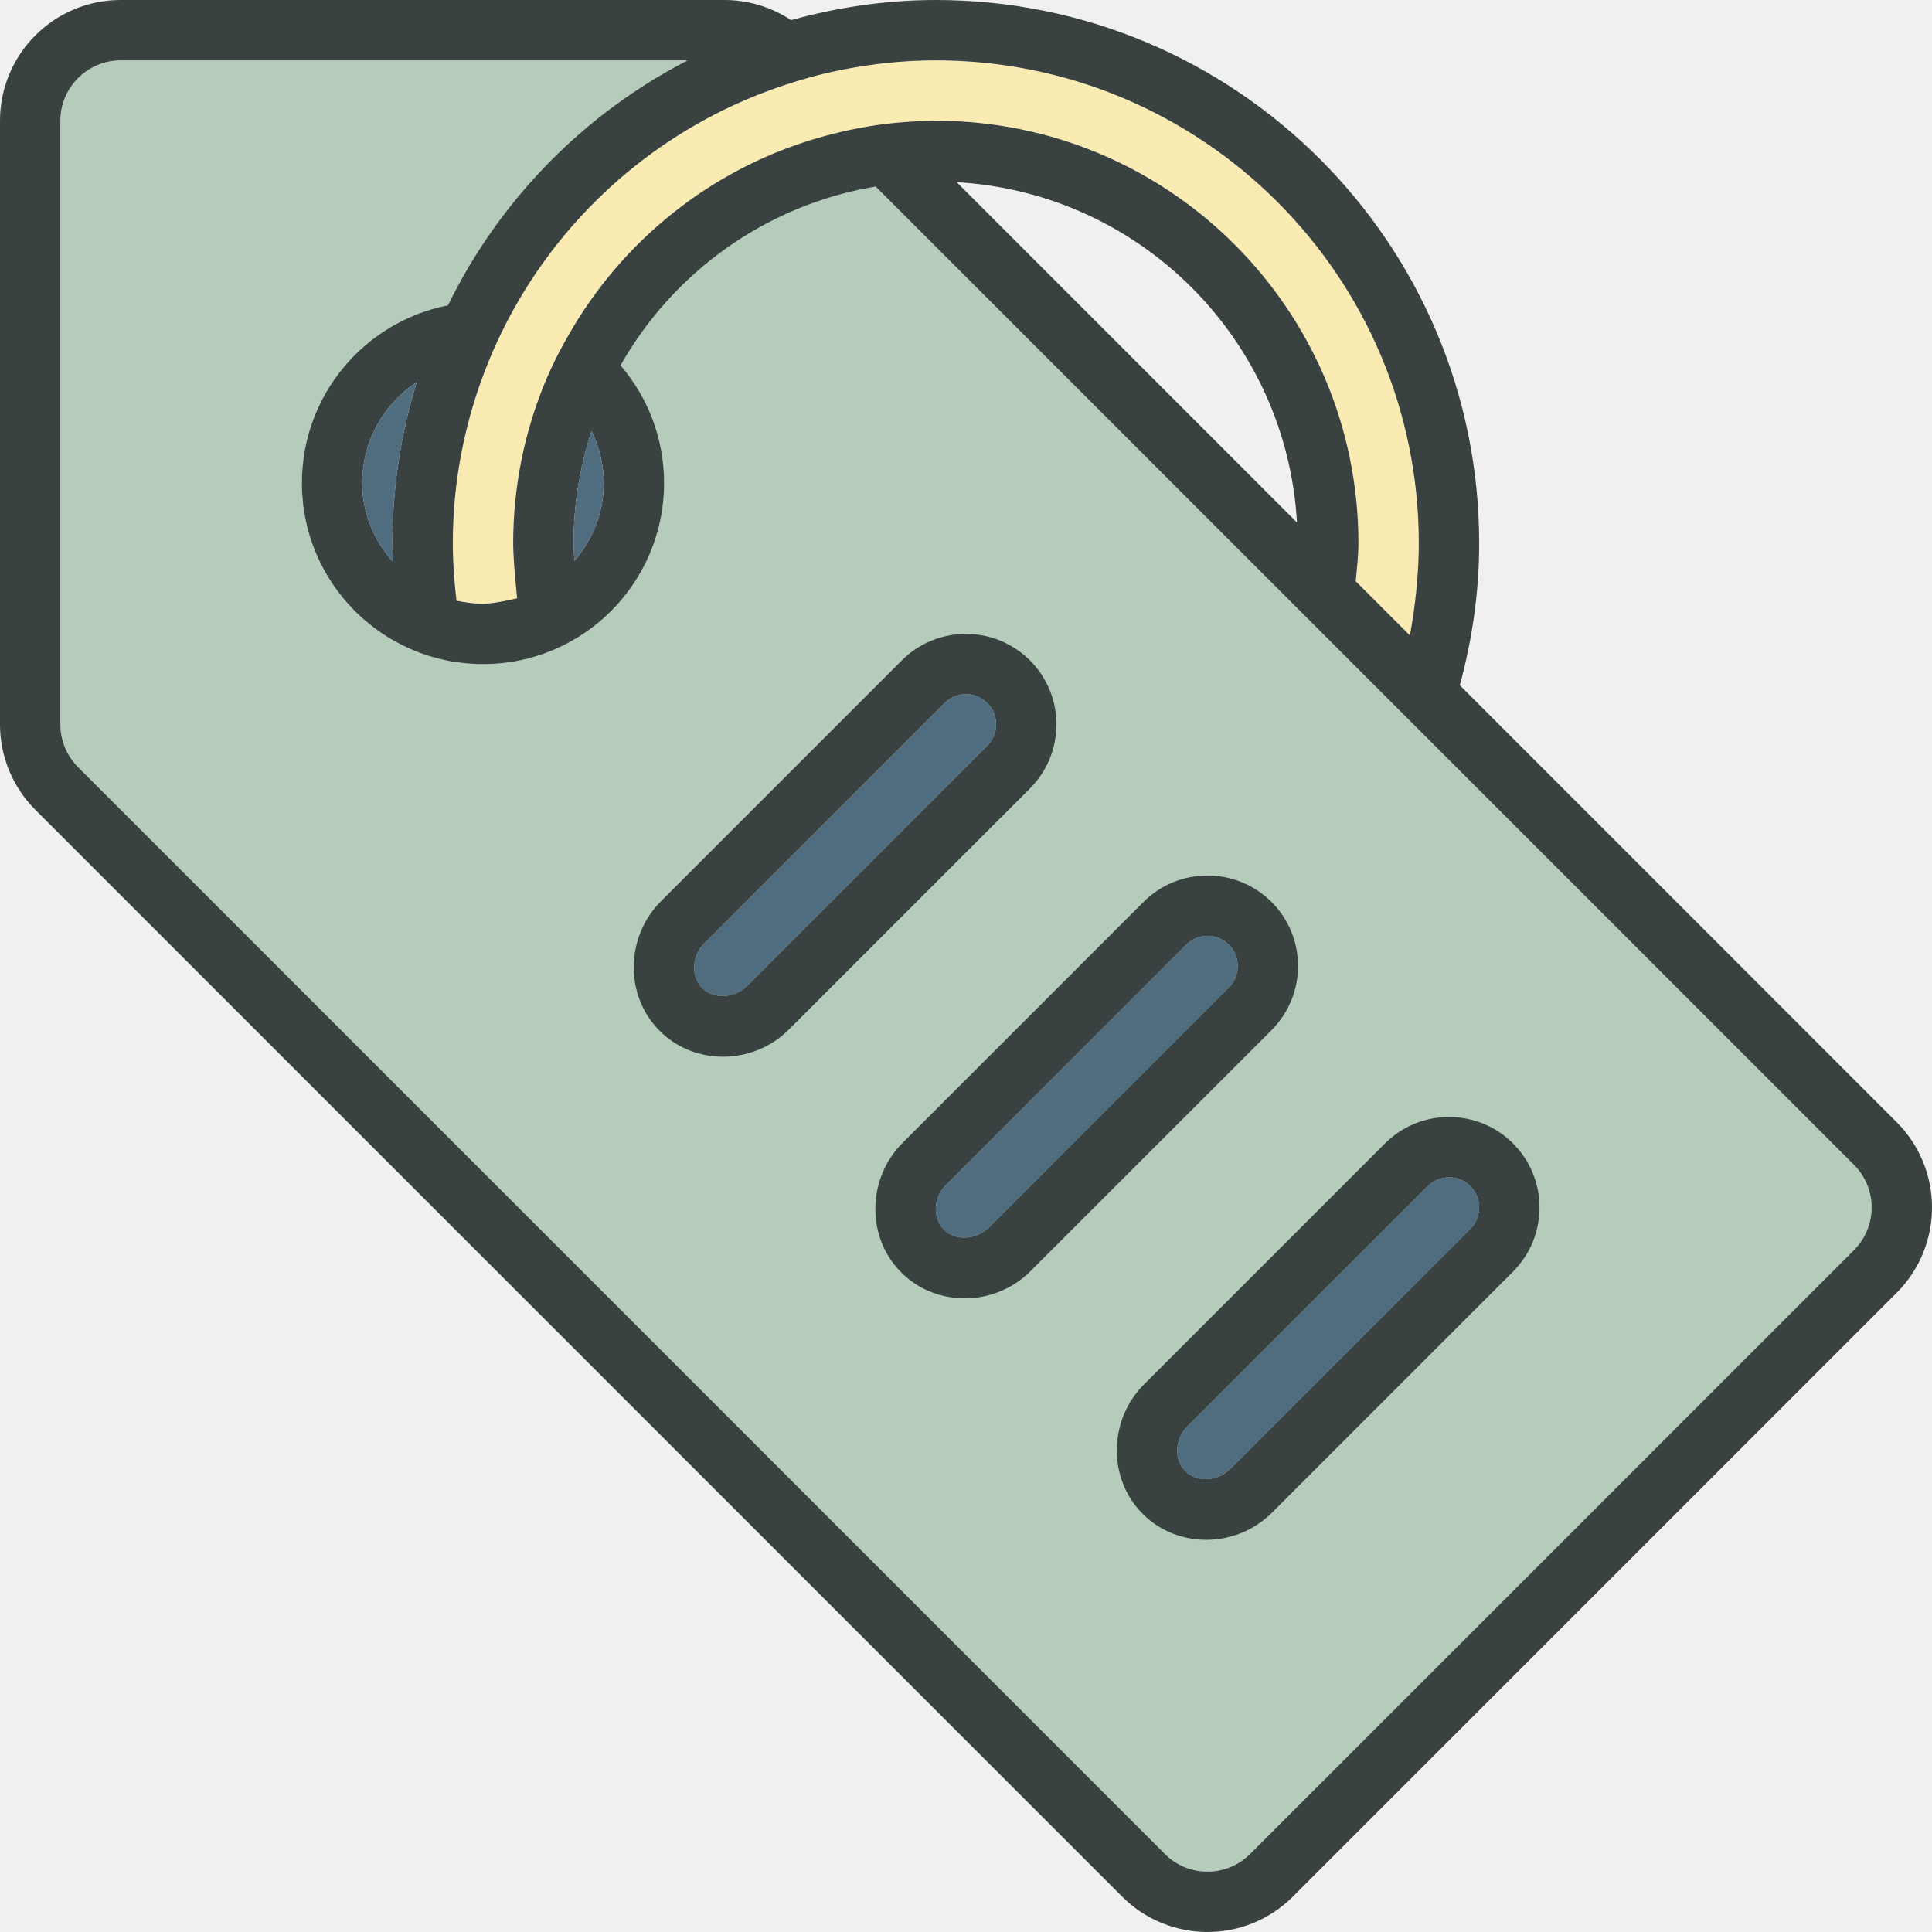
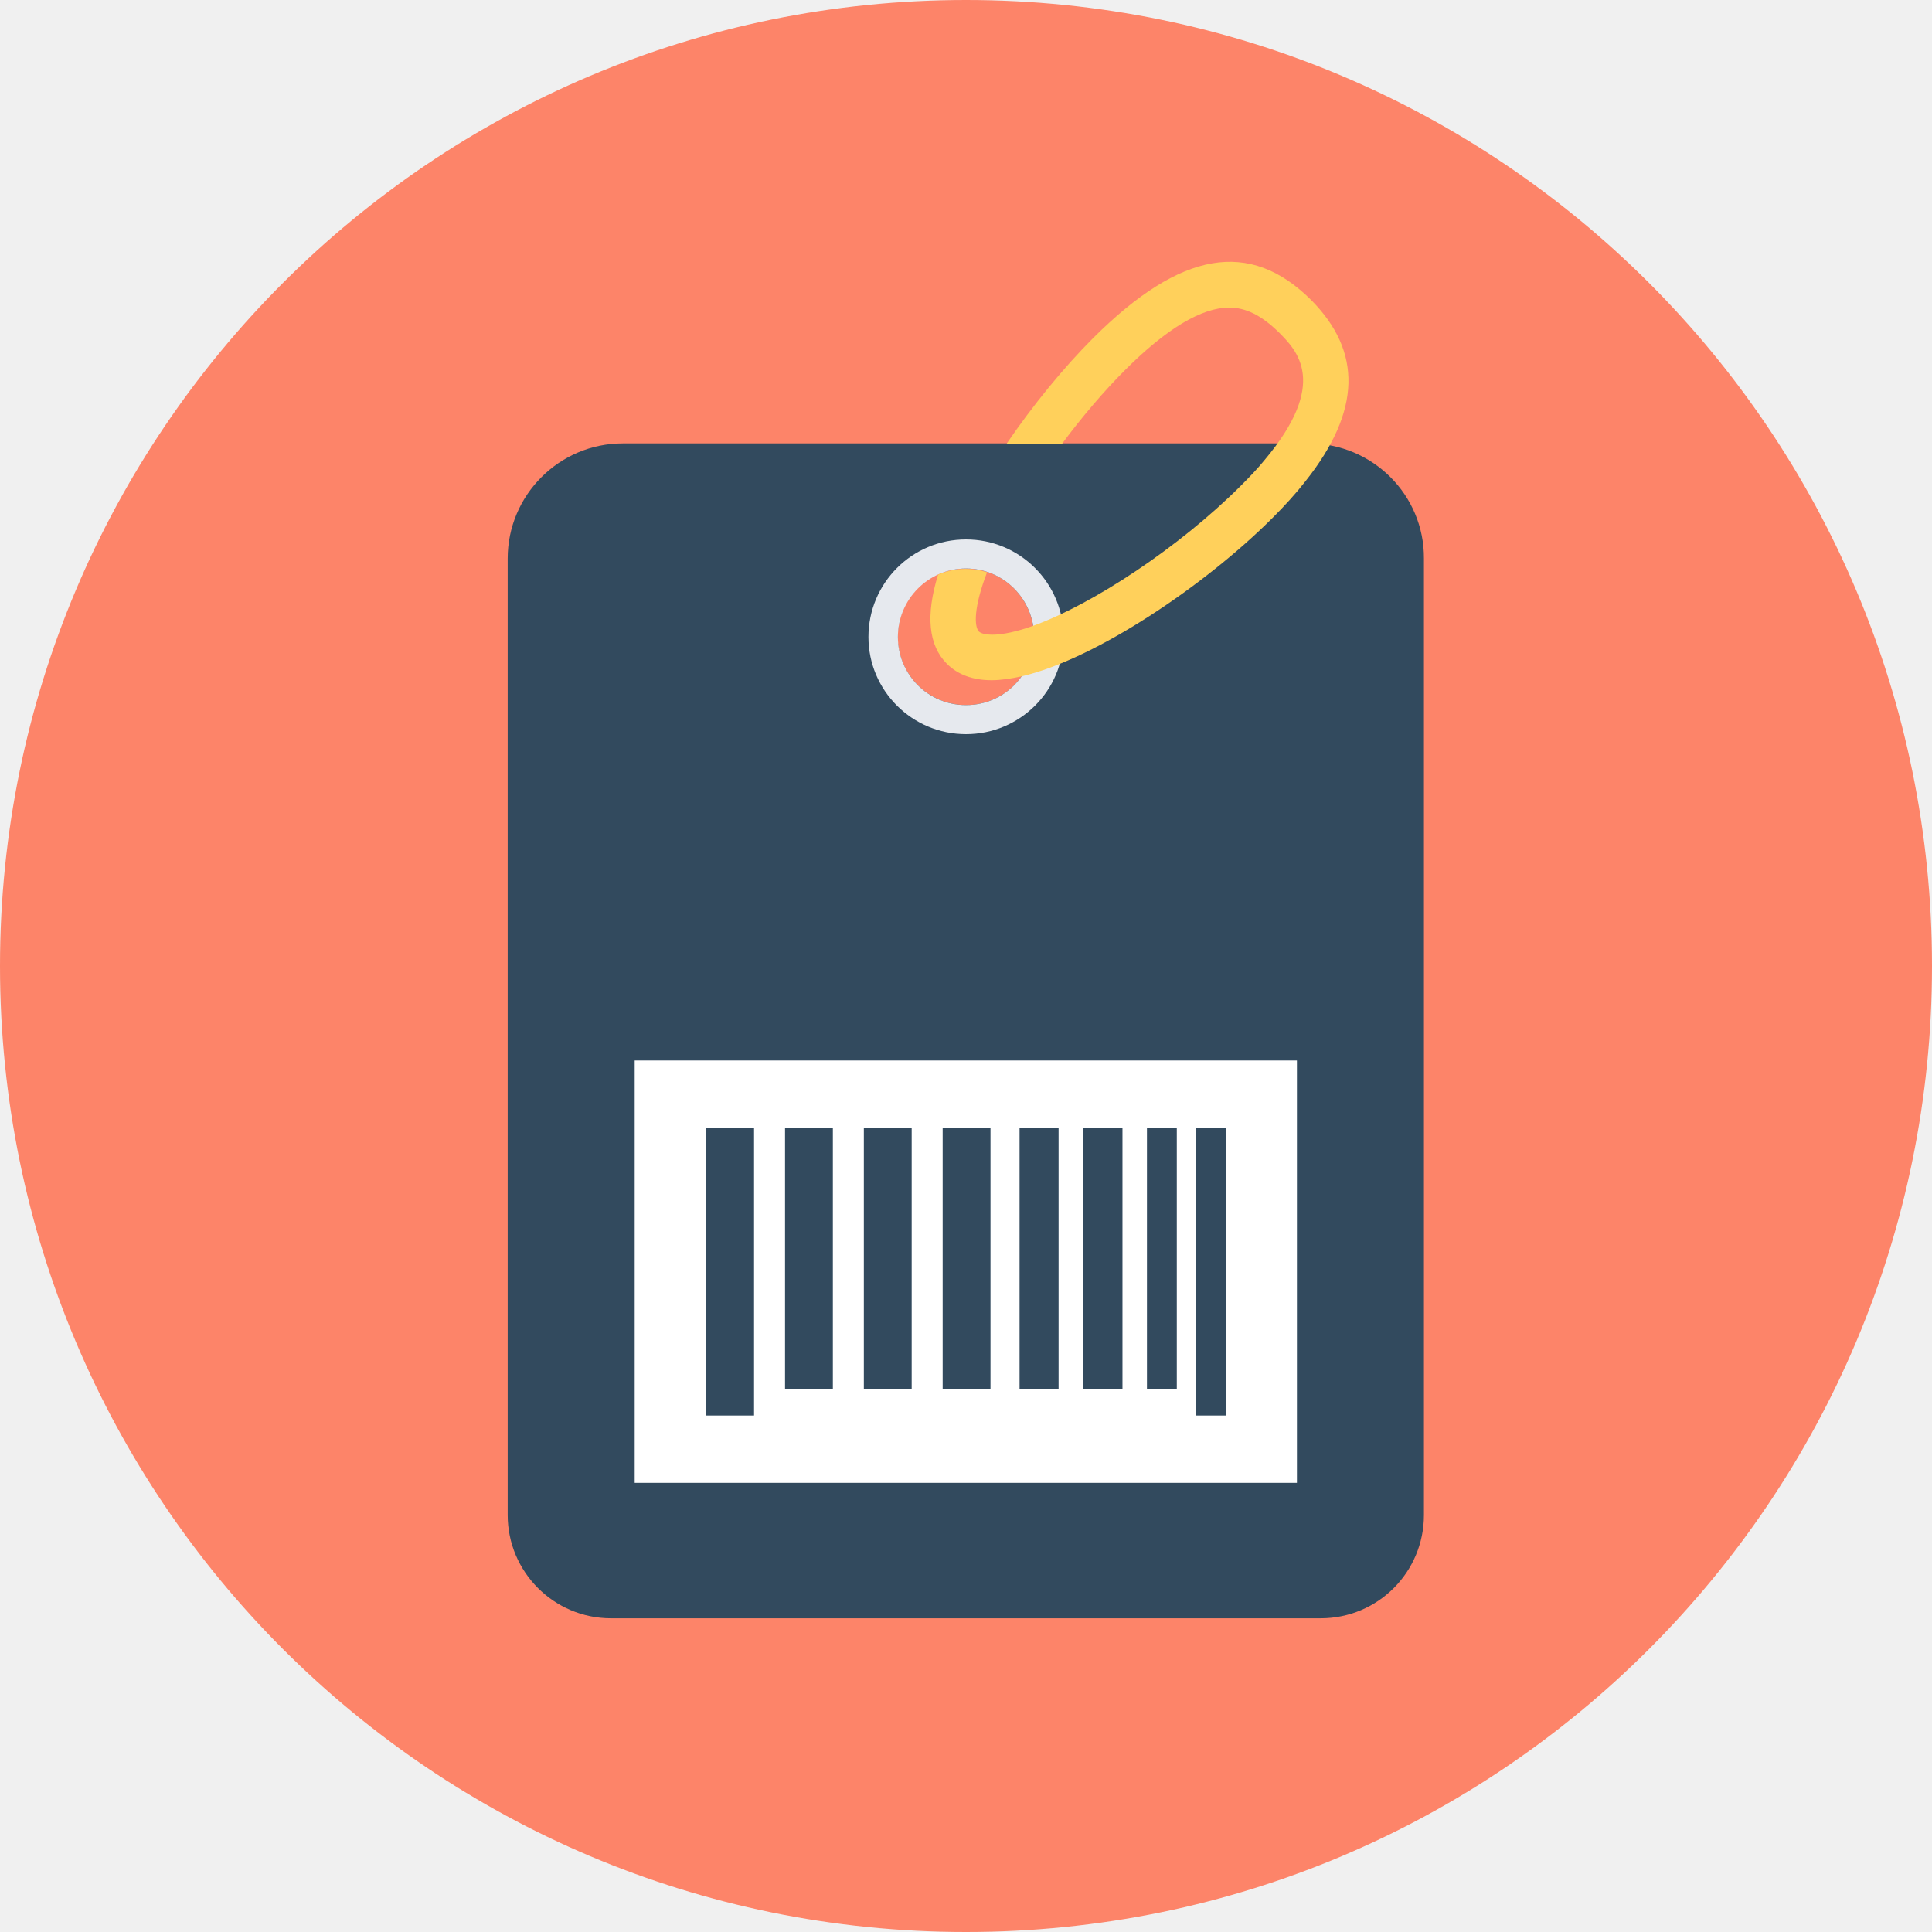
- <svg xmlns="http://www.w3.org/2000/svg" version="1.0" id="Layer_1" width="24" height="24" viewBox="0 0 1.92 1.92" enable-background="new 0 0 64 64" xml:space="preserve">
-   <defs id="defs401" />
-   <g id="g687" transform="scale(0.02999988)">
-     <g id="g396">
-       <path fill="#f9ebb2" d="m 31,2 c 8.837,0 16,7.164 16,16 0,1.004 -0.117,2.088 -0.295,3.049 l -1.77,-1.77 -0.024,-0.025 C 44.949,18.855 45,18.383 45,18 45,10.27 38.732,4 31,4 c -0.432,0 -0.856,0.027 -1.278,0.064 -0.82,0.074 -1.616,0.229 -2.391,0.439 -3.525,0.955 -6.49,3.248 -8.327,6.307 -0.345,0.574 -0.66,1.166 -0.921,1.789 C 17.387,14.262 17,16.086 17,18 c 0,0.617 0.131,1.818 0.131,1.818 0,0 -0.735,0.182 -1.131,0.182 -0.303,0 -0.595,-0.041 -0.878,-0.104 -0.033,-0.008 -0.038,-0.008 0,0 C 15.049,19.273 15,18.643 15,18 c 0,-2.117 0.421,-4.133 1.168,-5.982 0.268,-0.662 0.577,-1.299 0.927,-1.914 C 18.994,6.768 22.058,4.19 25.735,2.907 26.455,2.655 27.193,2.446 27.956,2.3 28.941,2.107 29.958,2 31,2 Z" id="path368" />
-       <path fill="#b4ccb9" d="m 61.414,41.414 -20.001,20 C 41.036,61.791 40.534,62 40,62 39.466,62 38.964,61.791 38.586,61.414 l -36,-36 C 2.214,25.041 2,24.525 2,24 V 4 C 2,2.896 2.897,2 4,2 H 22.778 C 19.332,3.775 16.543,6.627 14.838,10.115 12.081,10.656 10,13.084 10,16 c 0,3.312 2.687,6 6,6 3.313,0 6,-2.688 6,-6 0,-1.488 -0.545,-2.848 -1.443,-3.896 1.748,-3.088 4.822,-5.316 8.451,-5.924 L 61.414,38.586 C 61.792,38.963 62,39.465 62,40 c 0,0.533 -0.208,1.035 -0.586,1.414 z" id="path370" />
-       <g id="g380">
-         <path fill="#394240" d="M 62.828,37.172 48.347,22.689 48.359,22.701 C 48.764,21.201 49,19.629 49,18 49,8.059 40.941,0 31,0 29.337,0 27.734,0.244 26.207,0.666 25.557,0.236 24.791,0 24,0 H 4 C 1.791,0 0,1.791 0,4 v 20 c 0,1.061 0.422,2.078 1.172,2.828 l 36,36 C 37.952,63.609 38.977,64 40,64 c 1.023,0 2.048,-0.391 2.828,-1.172 l 20,-20 c 1.563,-1.562 1.563,-4.096 0,-5.656 z M 25.734,2.906 C 26.454,2.654 27.192,2.445 27.955,2.299 28.941,2.107 29.958,2 31,2 c 8.837,0 16,7.164 16,16 0,1.004 -0.117,2.088 -0.295,3.049 l -1.77,-1.77 -0.024,-0.025 C 44.949,18.855 45,18.383 45,18 45,10.27 38.732,4 31,4 c -0.432,0 -0.856,0.027 -1.278,0.064 -0.82,0.074 -1.616,0.229 -2.391,0.439 -3.525,0.955 -6.49,3.248 -8.327,6.307 -0.345,0.574 -0.66,1.166 -0.921,1.789 C 17.387,14.262 17,16.086 17,18 c 0,0.617 0.131,1.818 0.131,1.818 0,0 -0.735,0.182 -1.131,0.182 -0.303,0 -0.595,-0.041 -0.878,-0.104 C 15.049,19.273 15,18.643 15,18 c 0,-2.117 0.421,-4.133 1.168,-5.982 0.268,-0.662 0.577,-1.299 0.927,-1.914 1.899,-3.336 4.963,-5.915 8.639,-7.198 z M 42.965,17.309 31.692,6.035 c 6.073,0.348 10.925,5.199 11.273,11.274 z M 20,16 c 0,0.99 -0.371,1.885 -0.971,2.578 C 19.021,18.387 19,18.197 19,18 19,16.699 19.213,15.451 19.596,14.277 19.848,14.801 20,15.381 20,16 Z m 41.414,25.414 -20.001,20 C 41.036,61.791 40.534,62 40,62 39.466,62 38.964,61.791 38.586,61.414 l -36,-36 C 2.214,25.041 2,24.525 2,24 V 4 C 2,2.896 2.897,2 4,2 H 22.778 C 19.332,3.775 16.543,6.627 14.838,10.115 12.081,10.656 10,13.084 10,16 c 0,3.312 2.687,6 6,6 3.313,0 6,-2.688 6,-6 0,-1.488 -0.545,-2.848 -1.443,-3.896 1.748,-3.088 4.822,-5.316 8.451,-5.924 L 61.414,38.586 C 61.792,38.963 62,39.465 62,40 c 0,0.533 -0.208,1.035 -0.586,1.414 z M 13.031,18.627 C 12.402,17.924 12,17.018 12,16 12,14.602 12.72,13.375 13.806,12.66 13.282,14.348 13,16.141 13,18 c 0,0.211 0.022,0.418 0.031,0.627 z" id="path372" />
-         <path fill="#394240" d="m 50.122,37.879 c -1.17,-1.17 -3.073,-1.17 -4.243,0 l -7.984,7.984 c -1.169,1.168 -1.212,3.115 -0.042,4.285 1.168,1.17 3.108,1.135 4.278,-0.035 l 7.992,-7.99 h -0.002 c 1.17,-1.17 1.17,-3.074 10e-4,-4.244 z m -1.415,2.83 -7.96,7.959 c -0.391,0.391 -1.092,0.457 -1.48,0.066 -0.391,-0.391 -0.34,-1.074 0.051,-1.465 l 7.976,-7.975 c 0.391,-0.391 1.023,-0.391 1.414,0 0.39,0.39 0.39,1.024 -10e-4,1.415 z" id="path374" />
-         <path fill="#394240" d="m 42.122,34.123 c 1.17,-1.17 1.17,-3.074 10e-4,-4.242 -1.17,-1.17 -3.073,-1.172 -4.243,-0.002 l -7.984,7.984 c -1.169,1.17 -1.212,3.117 -0.042,4.287 1.168,1.17 3.108,1.133 4.278,-0.037 l 7.992,-7.99 z m -1.414,-1.414 -7.96,7.961 c -0.391,0.391 -1.092,0.457 -1.48,0.066 -0.391,-0.391 -0.34,-1.074 0.051,-1.465 l 7.976,-7.977 c 0.391,-0.391 1.023,-0.391 1.414,0 0.39,0.39 0.39,1.024 -0.001,1.415 z" id="path376" />
-         <path fill="#394240" d="m 34.118,26.119 c 1.17,-1.17 1.17,-3.074 10e-4,-4.242 -1.17,-1.17 -3.073,-1.172 -4.243,-0.002 l -7.984,7.984 c -1.169,1.17 -1.212,3.117 -0.042,4.287 1.168,1.17 3.108,1.133 4.278,-0.037 l 7.992,-7.99 z m -1.414,-1.414 -7.96,7.961 c -0.391,0.391 -1.092,0.457 -1.48,0.066 -0.391,-0.391 -0.34,-1.074 0.051,-1.465 l 7.976,-7.977 c 0.391,-0.391 1.023,-0.391 1.414,0 0.39,0.39 0.39,1.024 -10e-4,1.415 z" id="path378" />
-       </g>
-       <g id="g388">
-         <path fill="#506c7f" d="m 48.707,39.295 c -0.391,-0.391 -1.023,-0.391 -1.414,0 l -7.976,7.975 c -0.391,0.391 -0.441,1.074 -0.051,1.465 0.389,0.391 1.09,0.324 1.48,-0.066 l 7.96,-7.959 c 0.392,-0.392 0.392,-1.026 10e-4,-1.415 z" id="path382" />
-         <path fill="#506c7f" d="m 40.708,31.295 c -0.391,-0.391 -1.023,-0.391 -1.414,0 l -7.976,7.977 c -0.391,0.391 -0.441,1.074 -0.051,1.465 0.389,0.391 1.09,0.324 1.48,-0.066 l 7.96,-7.961 c 0.392,-0.392 0.392,-1.026 10e-4,-1.415 z" id="path384" />
-         <path fill="#506c7f" d="m 32.704,23.291 c -0.391,-0.391 -1.023,-0.391 -1.414,0 l -7.976,7.977 c -0.391,0.391 -0.441,1.074 -0.051,1.465 0.389,0.391 1.09,0.324 1.48,-0.066 l 7.96,-7.961 c 0.392,-0.392 0.392,-1.026 10e-4,-1.415 z" id="path386" />
-       </g>
-       <g id="g394">
-         <path fill="#506c7f" d="M 19.596,14.277 C 19.213,15.451 19,16.699 19,18 c 0,0.197 0.021,0.387 0.029,0.578 C 19.629,17.885 20,16.99 20,16 20,15.381 19.848,14.801 19.596,14.277 Z" id="path390" />
-         <path fill="#506c7f" d="m 12,16 c 0,1.018 0.402,1.924 1.031,2.627 C 13.022,18.418 13,18.211 13,18 13,16.141 13.282,14.348 13.806,12.66 12.72,13.375 12,14.602 12,16 Z" id="path392" />
-       </g>
+ <svg xmlns="http://www.w3.org/2000/svg" version="1.1" id="Layer_1" viewBox="0 0 24 24" xml:space="preserve" width="24" height="24">
+   <defs id="defs11" />
+   <g id="g11" transform="scale(0.04752475)">
+     <circle style="fill:#fd8469" cx="252.5" cy="252.5" r="252.5" id="circle1" />
+     <g id="g2">
+       <path style="fill:#324a5e" d="M 342.1,115.9 H 162.8 c -16.6,0 -30.1,13.5 -30.1,30.1 v 250 c 0,14.9 12.1,27 27,27 h 185.5 c 15,0 27,-12.1 27,-27 V 146 c 0.1,-16.6 -13.4,-30.1 -30.1,-30.1 z m -89.6,68.4 c -14.1,0 -24.4,-16.4 -12.9,-31.1 14.7,-11 30.7,-0.7 30.7,13.3 0,9.8 -7.9,17.8 -17.8,17.8 z" id="path1" />
+       <path style="fill:#324a5e" d="m 330.6,120.2 c -1.7,2.1 -3.8,4.3 -6.1,6.6 -16.1,16.1 -38.8,31.1 -54.4,36.7 0.2,0.9 0.3,1.9 0.3,3 0,3.8 -1.2,7.3 -3.2,10.2 19.3,-4.5 47.8,-23.6 65.7,-41.5 3.3,-3.3 6.2,-6.5 8.6,-9.6 -3.5,-2.1 -7.1,-3.9 -10.9,-5.4 z" id="path2" />
    </g>
+     <rect x="165.9" y="277.2" style="fill:#ffffff" width="173.1" height="110.4" id="rect2" />
+     <g id="g10">
+       <rect x="184.6" y="294.9" style="fill:#324a5e" width="12.5" height="75.1" id="rect3" />
+       <rect x="205.2" y="294.9" style="fill:#324a5e" width="12.5" height="68.1" id="rect4" />
+       <rect x="225.8" y="294.9" style="fill:#324a5e" width="12.5" height="68.1" id="rect5" />
+       <rect x="246.4" y="294.9" style="fill:#324a5e" width="12.5" height="68.1" id="rect6" />
+       <rect x="266.5" y="294.9" style="fill:#324a5e" width="10.2" height="68.1" id="rect7" />
+       <rect x="283.2" y="294.9" style="fill:#324a5e" width="10.2" height="68.1" id="rect8" />
+       <rect x="299.8" y="294.9" style="fill:#324a5e" width="7.8" height="68.1" id="rect9" />
+       <rect x="312.6" y="294.9" style="fill:#324a5e" width="7.8" height="75.1" id="rect10" />
+     </g>
+     <path style="fill:#e6e9ee" d="m 252.5,141 c -14.1,0 -25.5,11.4 -25.5,25.5 0,14 11.4,25.4 25.5,25.4 14.1,0 25.5,-11.4 25.5,-25.4 0,-14.1 -11.4,-25.5 -25.5,-25.5 z m 0,43.3 c -9.9,0 -17.8,-8 -17.8,-17.8 0,-9.9 8,-17.9 17.8,-17.9 9.8,0 17.8,8 17.8,17.9 0,9.8 -7.9,17.8 -17.8,17.8 z" id="path10" />
+     <path style="fill:#ffd05b" d="m 342.7,78.4 c -16,-15.9 -34,-12.9 -56.9,9.9 -7.8,7.8 -15.8,17.6 -22.7,27.7 h 14.5 c 5.2,-7 10.9,-13.7 16.5,-19.3 10.8,-10.8 20,-16.3 27.2,-16.3 4.4,0 8.5,2.1 12.9,6.4 4.8,4.8 13.3,13.3 -3.7,33.5 -1.7,2.1 -3.8,4.3 -6.1,6.6 -16.1,16.1 -38.8,31.1 -54.4,36.7 -4.2,1.5 -7.9,2.3 -10.7,2.3 -1.6,0 -2.8,-0.3 -3.4,-0.8 -1.3,-1.3 -1.4,-6.4 2.1,-15.5 -1.8,-0.6 -3.6,-0.9 -5.6,-0.9 -2.6,0 -5,0.6 -7.2,1.5 -3.3,10.7 -2.5,18.5 2.3,23.3 2.8,2.8 6.7,4.3 11.7,4.3 2.4,0 5,-0.4 7.8,-1 19.3,-4.5 47.8,-23.6 65.7,-41.5 3.3,-3.3 6.2,-6.5 8.6,-9.6 14.5,-18.3 14.8,-33.8 1.4,-47.3 z" id="path11" />
  </g>
</svg>
